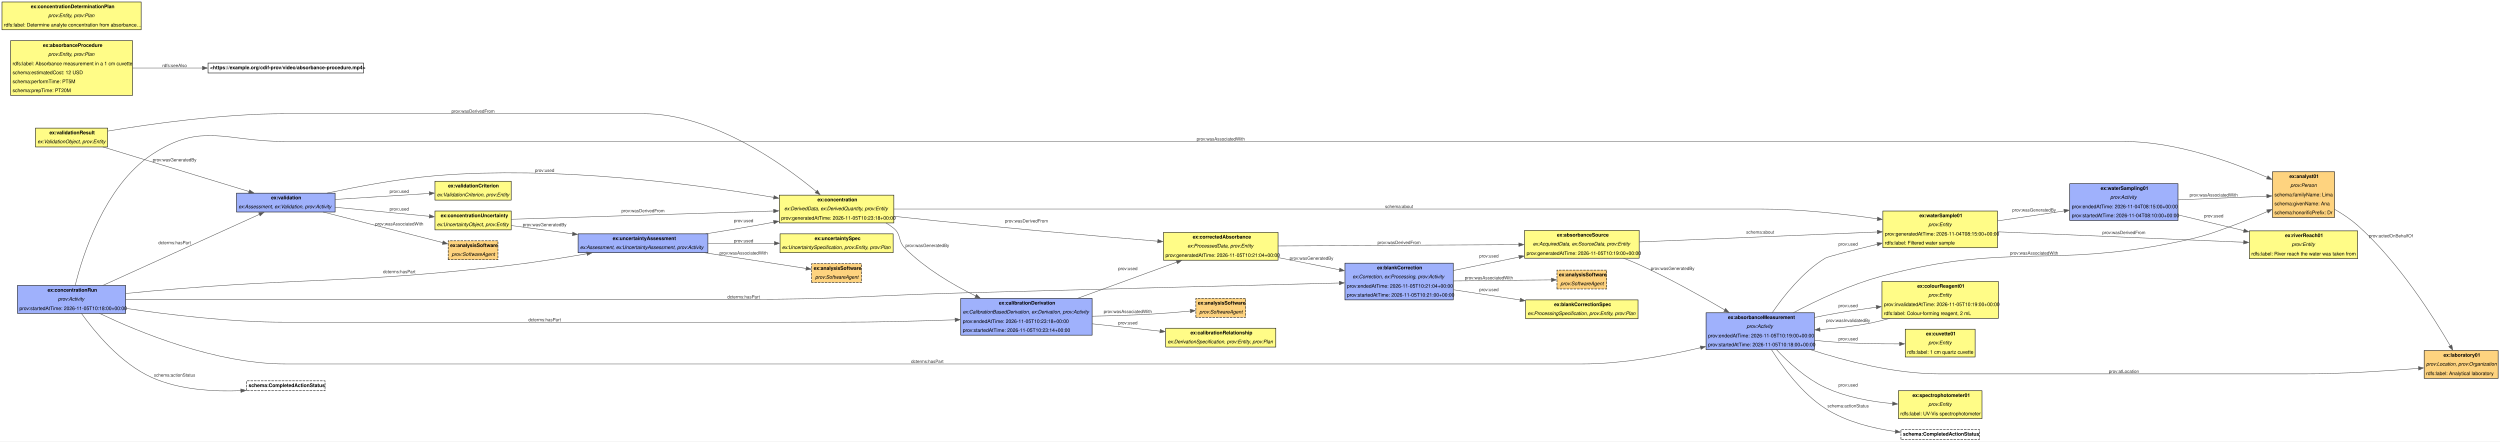
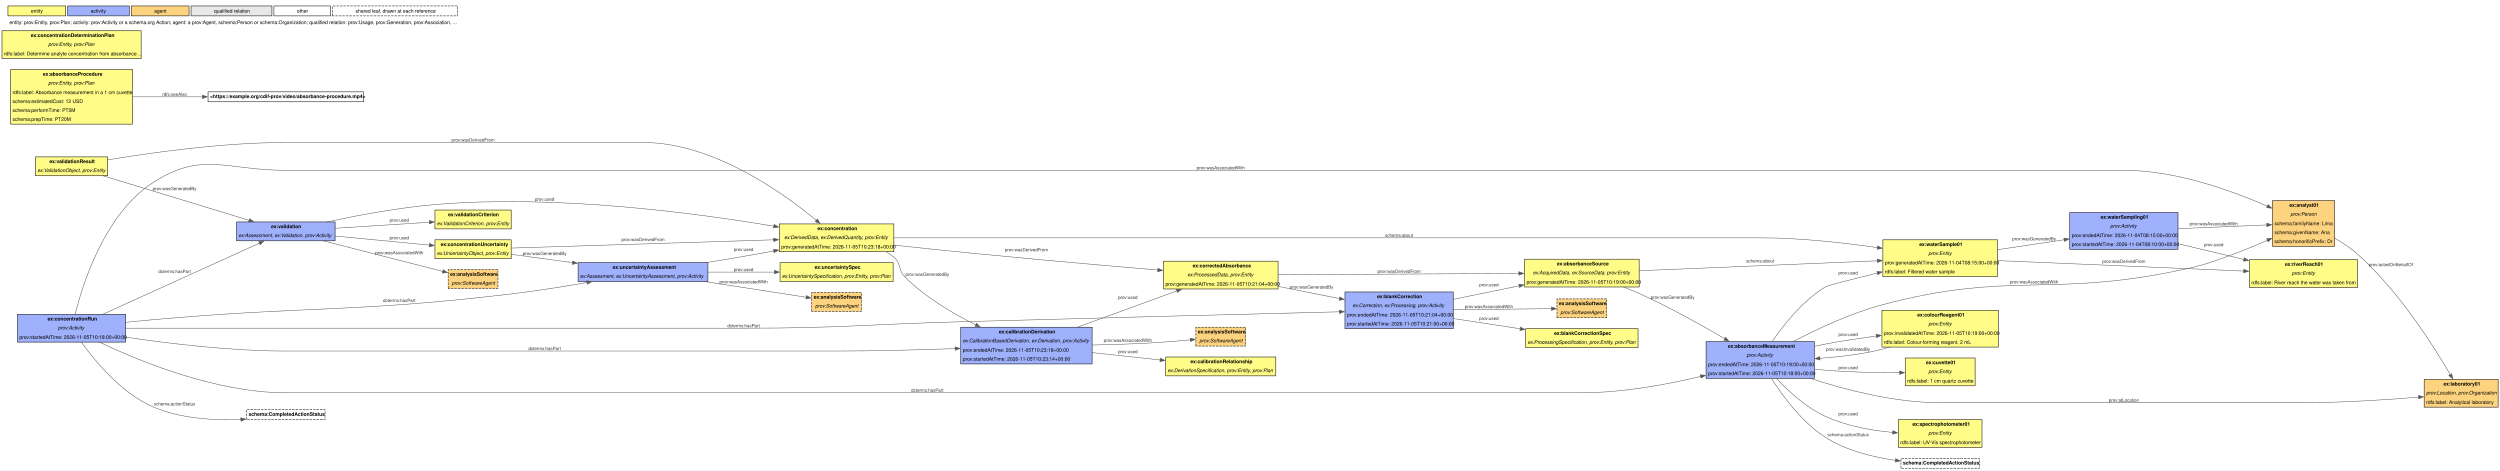
- <svg xmlns="http://www.w3.org/2000/svg" xmlns:xlink="http://www.w3.org/1999/xlink" viewBox="0.00 0.00 5035.00 889.00">
-   <g id="graph0" class="graph" transform="scale(1 1) rotate(0) translate(4 885)">
-     <polygon fill="white" stroke="none" points="-4,4 -4,-885 5031.25,-885 5031.25,4 -4,4" />
+ <svg xmlns="http://www.w3.org/2000/svg" xmlns:xlink="http://www.w3.org/1999/xlink" viewBox="0.00 0.00 5035.00 947.00">
+   <g id="graph0" class="graph" transform="scale(1 1) rotate(0) translate(4 943)">
+     <polygon fill="white" stroke="none" points="-4,4 -4,-943 5031.25,-943 5031.25,4 -4,4" />
+     <polygon fill="#fffc87" stroke="none" points="12,-911 12,-931 128.42,-931 128.42,-911 12,-911" />
+     <polygon fill="none" stroke="black" points="12,-911 12,-931 128.42,-931 128.42,-911 12,-911" />
+     <text xml:space="preserve" text-anchor="start" x="58.21" y="-917.5" font-family="Helvetica,sans-Serif" font-size="10.00">entity</text>
+     <polygon fill="#9fb1fc" stroke="none" points="132.42,-911 132.42,-931 256.33,-931 256.33,-911 132.42,-911" />
+     <polygon fill="none" stroke="black" points="132.42,-911 132.42,-931 256.33,-931 256.33,-911 132.42,-911" />
+     <text xml:space="preserve" text-anchor="start" x="178.62" y="-917.5" font-family="Helvetica,sans-Serif" font-size="10.00">activity</text>
+     <polygon fill="#fed37f" stroke="none" points="260.33,-911 260.33,-931 376.75,-931 376.75,-911 260.33,-911" />
+     <polygon fill="none" stroke="black" points="260.33,-911 260.33,-931 376.75,-931 376.75,-911 260.33,-911" />
+     <text xml:space="preserve" text-anchor="start" x="306.54" y="-917.5" font-family="Helvetica,sans-Serif" font-size="10.00">agent</text>
+     <polygon fill="#e8e8e8" stroke="none" points="380.75,-911 380.75,-931 543.67,-931 543.67,-911 380.75,-911" />
+     <polygon fill="none" stroke="black" points="380.75,-911 380.75,-931 543.67,-931 543.67,-911 380.75,-911" />
+     <text xml:space="preserve" text-anchor="start" x="426.96" y="-917.5" font-family="Helvetica,sans-Serif" font-size="10.00">qualified relation</text>
+     <polygon fill="#ffffff" stroke="none" points="547.67,-911 547.67,-931 661.83,-931 661.83,-911 547.67,-911" />
+     <polygon fill="none" stroke="black" points="547.67,-911 547.67,-931 661.83,-931 661.83,-911 547.67,-911" />
+     <text xml:space="preserve" text-anchor="start" x="593.88" y="-917.5" font-family="Helvetica,sans-Serif" font-size="10.00">other</text>
+     <polygon fill="#ffffff" stroke="none" points="665.83,-911 665.83,-931 917.25,-931 917.25,-911 665.83,-911" />
+     <polygon fill="none" stroke="black" stroke-dasharray="5,2" points="665.83,-911 665.83,-931 917.25,-931 917.25,-911 665.83,-911" />
+     <text xml:space="preserve" text-anchor="start" x="712.04" y="-917.5" font-family="Helvetica,sans-Serif" font-size="10.00">shared leaf, drawn at each reference</text>
+     <text xml:space="preserve" text-anchor="start" x="15" y="-894.5" font-family="Helvetica,sans-Serif" font-size="10.00">entity: prov:Entity, prov:Plan; activity: prov:Activity or a schema.org Action; agent: a prov:Agent, schema:Person or schema:Organization; qualified relation: prov:Usage, prov:Generation, prov:Association, ...</text>
    <g id="node1" class="node">
      <polygon fill="#9fb1fc" stroke="none" points="3432,-181 3432,-255 3650,-255 3650,-181 3432,-181" />
      <text xml:space="preserve" text-anchor="start" x="3476.12" y="-242.5" font-family="Helvetica,sans-Serif" font-weight="bold" font-size="10.00">ex:absorbanceMeasurement</text>
      <text xml:space="preserve" text-anchor="start" x="3513.62" y="-224.5" font-family="Helvetica,sans-Serif" font-style="italic" font-size="10.00">prov:Activity</text>
      <text xml:space="preserve" text-anchor="start" x="3436" y="-205.5" font-family="Helvetica,sans-Serif" font-size="10.00">prov:endedAtTime: 2026-11-05T10:19:00+00:00</text>
      <text xml:space="preserve" text-anchor="start" x="3436" y="-187.5" font-family="Helvetica,sans-Serif" font-size="10.00">prov:startedAtTime: 2026-11-05T10:18:00+00:00</text>
      <polygon fill="none" stroke="black" points="3432,-181 3432,-255 3650,-255 3650,-181 3432,-181" />
    </g>
    <g id="node4" class="node">
      <polygon fill="#fed37f" stroke="none" points="4572.75,-447 4572.75,-539 4697.75,-539 4697.75,-447 4572.75,-447" />
      <text xml:space="preserve" text-anchor="start" x="4606.75" y="-526.5" font-family="Helvetica,sans-Serif" font-weight="bold" font-size="10.00">ex:analyst01</text>
      <text xml:space="preserve" text-anchor="start" x="4609" y="-508.5" font-family="Helvetica,sans-Serif" font-style="italic" font-size="10.00">prov:Person</text>
      <text xml:space="preserve" text-anchor="start" x="4576.75" y="-489.5" font-family="Helvetica,sans-Serif" font-size="10.00">schema:familyName: Lima</text>
      <text xml:space="preserve" text-anchor="start" x="4576.75" y="-471.5" font-family="Helvetica,sans-Serif" font-size="10.00">schema:givenName: Ana</text>
      <text xml:space="preserve" text-anchor="start" x="4576.75" y="-453.5" font-family="Helvetica,sans-Serif" font-size="10.00">schema:honorificPrefix: Dr</text>
      <polygon fill="none" stroke="black" points="4572.75,-447 4572.75,-539 4697.75,-539 4697.75,-447 4572.75,-447" />
    </g>
    <g id="edge7" class="edge">
      <path fill="none" stroke="#555555" d="M3607.42,-254.98C3655.38,-280.26 3722.9,-312.13 3786.25,-329 4044.04,-397.63 4121.32,-343.66 4382.5,-398 4437.87,-409.52 4451.27,-415.22 4504.25,-435 4523.49,-442.18 4543.94,-450.82 4562.79,-459.2" />
      <polygon fill="#555555" stroke="#555555" points="4561.14,-462.3 4571.69,-463.2 4564.01,-455.91 4561.14,-462.3" />
      <text xml:space="preserve" text-anchor="middle" x="4092.62" y="-372.18" font-family="Helvetica,sans-Serif" font-size="9.00" fill="#333333">prov:wasAssociatedWith</text>
    </g>
    <g id="node9" class="node">
      <polygon fill="#fffc87" stroke="none" points="3786.25,-244 3786.25,-318 4020.75,-318 4020.75,-244 3786.25,-244" />
      <text xml:space="preserve" text-anchor="start" x="3857.38" y="-305.5" font-family="Helvetica,sans-Serif" font-weight="bold" font-size="10.00">ex:colourReagent01</text>
      <text xml:space="preserve" text-anchor="start" x="3879.88" y="-287.5" font-family="Helvetica,sans-Serif" font-style="italic" font-size="10.00">prov:Entity</text>
      <text xml:space="preserve" text-anchor="start" x="3790.25" y="-268.5" font-family="Helvetica,sans-Serif" font-size="10.00">prov:invalidatedAtTime: 2026-11-05T10:19:00+00:00</text>
      <text xml:space="preserve" text-anchor="start" x="3790.25" y="-250.5" font-family="Helvetica,sans-Serif" font-size="10.00">rdfs:label: Colour-forming reagent, 2 mL</text>
      <polygon fill="none" stroke="black" points="3786.25,-244 3786.25,-318 4020.75,-318 4020.75,-244 3786.25,-244" />
    </g>
    <g id="edge3" class="edge">
      <path fill="none" stroke="#555555" d="M3649.98,-245.52C3657.42,-247.12 3664.81,-248.64 3672,-250 3705.24,-256.31 3741.4,-261.81 3775.03,-266.35" />
      <polygon fill="#555555" stroke="#555555" points="3774.45,-269.8 3784.82,-267.65 3775.37,-262.86 3774.45,-269.8" />
      <text xml:space="preserve" text-anchor="middle" x="3718.12" y="-266.27" font-family="Helvetica,sans-Serif" font-size="9.00" fill="#333333">prov:used</text>
    </g>
    <g id="node15" class="node">
      <polygon fill="#fffc87" stroke="none" points="3833.12,-166 3833.12,-222 3973.88,-222 3973.88,-166 3833.12,-166" />
      <text xml:space="preserve" text-anchor="start" x="3875" y="-209.5" font-family="Helvetica,sans-Serif" font-weight="bold" font-size="10.00">ex:cuvette01</text>
      <text xml:space="preserve" text-anchor="start" x="3879.88" y="-191.5" font-family="Helvetica,sans-Serif" font-style="italic" font-size="10.00">prov:Entity</text>
      <text xml:space="preserve" text-anchor="start" x="3837.12" y="-172.5" font-family="Helvetica,sans-Serif" font-size="10.00">rdfs:label: 1 cm quartz cuvette</text>
      <polygon fill="none" stroke="black" points="3833.12,-166 3833.12,-222 3973.88,-222 3973.88,-166 3833.12,-166" />
    </g>
    <g id="edge4" class="edge">
      <path fill="none" stroke="#555555" d="M3649.68,-199.82C3657.22,-198.92 3664.72,-198.13 3672,-197.5 3721.7,-193.23 3777.65,-192.28 3821.98,-192.44" />
      <polygon fill="#555555" stroke="#555555" points="3821.75,-195.94 3831.77,-192.5 3821.79,-188.94 3821.75,-195.94" />
      <text xml:space="preserve" text-anchor="middle" x="3718.12" y="-199.45" font-family="Helvetica,sans-Serif" font-size="9.00" fill="#333333">prov:used</text>
    </g>
    <g id="node16" class="node">
      <polygon fill="#fed37f" stroke="none" points="4878.25,-123 4878.25,-179 5027.25,-179 5027.25,-123 4878.25,-123" />
      <text xml:space="preserve" text-anchor="start" x="4917.12" y="-166.5" font-family="Helvetica,sans-Serif" font-weight="bold" font-size="10.00">ex:laboratory01</text>
      <text xml:space="preserve" text-anchor="start" x="4882.25" y="-148.5" font-family="Helvetica,sans-Serif" font-style="italic" font-size="10.00">prov:Location, prov:Organization</text>
      <text xml:space="preserve" text-anchor="start" x="4882.25" y="-129.5" font-family="Helvetica,sans-Serif" font-size="10.00">rdfs:label: Analytical laboratory</text>
      <polygon fill="none" stroke="black" points="4878.25,-123 4878.25,-179 5027.25,-179 5027.25,-123 4878.25,-123" />
    </g>
    <g id="edge2" class="edge">
      <path fill="none" stroke="#555555" d="M3641.49,-181.03C3713.05,-157.72 3812.42,-132 3902.5,-132 3902.5,-132 3902.5,-132 4636.25,-132 4714.67,-132 4803.87,-137.92 4867.36,-143.15" />
      <polygon fill="#555555" stroke="#555555" points="4866.75,-146.61 4877,-143.96 4867.33,-139.64 4866.75,-146.61" />
      <text xml:space="preserve" text-anchor="middle" x="4273.5" y="-133.95" font-family="Helvetica,sans-Serif" font-size="9.00" fill="#333333">prov:atLocation</text>
    </g>
    <g id="node18" class="node">
      <polygon fill="#fffc87" stroke="none" points="3819.25,-42 3819.25,-98 3987.75,-98 3987.75,-42 3819.25,-42" />
      <text xml:space="preserve" text-anchor="start" x="3847.62" y="-85.5" font-family="Helvetica,sans-Serif" font-weight="bold" font-size="10.00">ex:spectrophotometer01</text>
      <text xml:space="preserve" text-anchor="start" x="3879.88" y="-67.5" font-family="Helvetica,sans-Serif" font-style="italic" font-size="10.00">prov:Entity</text>
      <text xml:space="preserve" text-anchor="start" x="3823.25" y="-48.5" font-family="Helvetica,sans-Serif" font-size="10.00">rdfs:label: UV-Vis spectrophotometer</text>
      <polygon fill="none" stroke="black" points="3819.25,-42 3819.25,-98 3987.75,-98 3987.75,-42 3819.25,-42" />
    </g>
    <g id="edge5" class="edge">
      <path fill="none" stroke="#555555" d="M3573.41,-181.15C3597.61,-155.33 3633.38,-122.36 3672,-104.5 3714.14,-85.01 3764.81,-76.06 3807.9,-72.12" />
      <polygon fill="#555555" stroke="#555555" points="3808.08,-75.62 3817.75,-71.3 3807.5,-68.64 3808.08,-75.62" />
      <text xml:space="preserve" text-anchor="middle" x="3718.12" y="-106.45" font-family="Helvetica,sans-Serif" font-size="9.00" fill="#333333">prov:used</text>
    </g>
    <g id="node25" class="node">
      <polygon fill="#fffc87" stroke="none" points="3788.12,-386 3788.12,-460 4018.88,-460 4018.88,-386 3788.12,-386" />
      <text xml:space="preserve" text-anchor="start" x="3861.5" y="-447.5" font-family="Helvetica,sans-Serif" font-weight="bold" font-size="10.00">ex:waterSample01</text>
      <text xml:space="preserve" text-anchor="start" x="3879.88" y="-429.5" font-family="Helvetica,sans-Serif" font-style="italic" font-size="10.00">prov:Entity</text>
      <text xml:space="preserve" text-anchor="start" x="3792.12" y="-410.5" font-family="Helvetica,sans-Serif" font-size="10.00">prov:generatedAtTime: 2026-11-04T08:15:00+00:00</text>
      <text xml:space="preserve" text-anchor="start" x="3792.12" y="-392.5" font-family="Helvetica,sans-Serif" font-size="10.00">rdfs:label: Filtered water sample</text>
      <polygon fill="none" stroke="black" points="3788.12,-386 3788.12,-460 4018.88,-460 4018.88,-386 3788.12,-386" />
    </g>
    <g id="edge6" class="edge">
      <path fill="none" stroke="#555555" d="M3565.01,-254.8C3588.01,-288.52 3626.45,-337.29 3672,-365 3677.16,-368.14 3725.88,-380.56 3777.21,-393.1" />
      <polygon fill="#555555" stroke="#555555" points="3776.17,-396.45 3786.71,-395.42 3777.83,-389.65 3776.17,-396.45" />
      <text xml:space="preserve" text-anchor="middle" x="3718.12" y="-390.33" font-family="Helvetica,sans-Serif" font-size="9.00" fill="#333333">prov:used</text>
    </g>
    <g id="node27" class="node">
      <polygon fill="#ffffff" stroke="none" points="3824.5,0 3824.5,-20 3982.5,-20 3982.5,0 3824.5,0" />
      <text xml:space="preserve" text-anchor="start" x="3828.5" y="-7.5" font-family="Helvetica,sans-Serif" font-weight="bold" font-size="10.00">schema:CompletedActionStatus</text>
      <polygon fill="none" stroke="black" stroke-dasharray="5,2" points="3824.5,0 3824.5,-20 3982.5,-20 3982.5,0 3824.5,0" />
    </g>
    <g id="edge1" class="edge">
      <path fill="none" stroke="#555555" d="M3563.37,-181.32C3585.95,-145.76 3624.8,-92.87 3672,-62.5 3714,-35.48 3768.15,-22.28 3813.41,-15.87" />
      <polygon fill="#555555" stroke="#555555" points="3813.76,-19.36 3823.22,-14.58 3812.85,-12.42 3813.76,-19.36" />
      <text xml:space="preserve" text-anchor="middle" x="3718.12" y="-64.45" font-family="Helvetica,sans-Serif" font-size="9.00" fill="#333333">schema:actionStatus</text>
    </g>
    <g id="node2" class="node">
      <polygon fill="#fffc87" stroke="none" points="17.25,-693 17.25,-803 263,-803 263,-693 17.25,-693" />
      <text xml:space="preserve" text-anchor="start" x="82.38" y="-790.5" font-family="Helvetica,sans-Serif" font-weight="bold" font-size="10.00">ex:absorbanceProcedure</text>
      <text xml:space="preserve" text-anchor="start" x="93.25" y="-772.5" font-family="Helvetica,sans-Serif" font-style="italic" font-size="10.00">prov:Entity, prov:Plan</text>
      <text xml:space="preserve" text-anchor="start" x="21.25" y="-753.5" font-family="Helvetica,sans-Serif" font-size="10.00">rdfs:label: Absorbance measurement in a 1 cm cuvette</text>
      <text xml:space="preserve" text-anchor="start" x="21.25" y="-735.5" font-family="Helvetica,sans-Serif" font-size="10.00">schema:estimatedCost: 12 USD</text>
      <text xml:space="preserve" text-anchor="start" x="21.25" y="-717.5" font-family="Helvetica,sans-Serif" font-size="10.00">schema:performTime: PT5M</text>
      <text xml:space="preserve" text-anchor="start" x="21.25" y="-699.5" font-family="Helvetica,sans-Serif" font-size="10.00">schema:prepTime: PT20M</text>
      <polygon fill="none" stroke="black" points="17.25,-693 17.25,-803 263,-803 263,-693 17.25,-693" />
    </g>
    <g id="node24" class="node">
      <polygon fill="#ffffff" stroke="none" points="415,-738 415,-758 728.25,-758 728.25,-738 415,-738" />
      <text xml:space="preserve" text-anchor="start" x="419" y="-745.5" font-family="Helvetica,sans-Serif" font-weight="bold" font-size="10.00">&lt;https://example.org/cdif-prov/video/absorbance-procedure.mp4&gt;</text>
      <polygon fill="none" stroke="black" points="415,-738 415,-758 728.25,-758 728.25,-738 415,-738" />
    </g>
    <g id="edge8" class="edge">
      <path fill="none" stroke="#555555" d="M262.77,-748C306.63,-748 356.91,-748 403.95,-748" />
      <polygon fill="#555555" stroke="#555555" points="403.68,-751.5 413.68,-748 403.68,-744.5 403.68,-751.5" />
      <text xml:space="preserve" text-anchor="middle" x="347.62" y="-749.95" font-family="Helvetica,sans-Serif" font-size="9.00" fill="#333333">rdfs:seeAlso</text>
    </g>
    <g id="node3" class="node">
      <polygon fill="#fffc87" stroke="none" points="3066.5,-365 3066.5,-421 3297.25,-421 3297.25,-365 3066.5,-365" />
      <text xml:space="preserve" text-anchor="start" x="3131.62" y="-408.5" font-family="Helvetica,sans-Serif" font-weight="bold" font-size="10.00">ex:absorbanceSource</text>
      <text xml:space="preserve" text-anchor="start" x="3083.25" y="-390.5" font-family="Helvetica,sans-Serif" font-style="italic" font-size="10.00">ex:AcquiredData, ex:SourceData, prov:Entity</text>
      <text xml:space="preserve" text-anchor="start" x="3070.5" y="-371.5" font-family="Helvetica,sans-Serif" font-size="10.00">prov:generatedAtTime: 2026-11-05T10:19:00+00:00</text>
      <polygon fill="none" stroke="black" points="3066.5,-365 3066.5,-421 3297.25,-421 3297.25,-365 3066.5,-365" />
    </g>
    <g id="edge10" class="edge">
      <path fill="none" stroke="#555555" d="M3265.66,-365.11C3276.39,-360.97 3287.16,-356.56 3297.25,-352 3357.05,-324.99 3421.99,-288.75 3469.64,-260.77" />
      <polygon fill="#555555" stroke="#555555" points="3471.4,-263.8 3478.23,-255.7 3467.84,-257.77 3471.4,-263.8" />
      <text xml:space="preserve" text-anchor="middle" x="3364.62" y="-341.21" font-family="Helvetica,sans-Serif" font-size="9.00" fill="#333333">prov:wasGeneratedBy</text>
    </g>
    <g id="edge9" class="edge">
      <path fill="none" stroke="#555555" d="M3296.9,-397.75C3427.77,-403.21 3641.74,-412.13 3777.18,-417.78" />
      <polygon fill="#555555" stroke="#555555" points="3776.76,-421.26 3786.9,-418.18 3777.05,-414.27 3776.76,-421.26" />
      <text xml:space="preserve" text-anchor="middle" x="3541" y="-414.39" font-family="Helvetica,sans-Serif" font-size="9.00" fill="#333333">schema:about</text>
    </g>
    <g id="edge11" class="edge">
      <path fill="none" stroke="#555555" d="M4697.5,-463.64C4713.61,-454.41 4730.36,-443.36 4744.25,-431 4826.98,-357.4 4897.47,-245.93 4930.94,-188.35" />
      <polygon fill="#555555" stroke="#555555" points="4933.85,-190.31 4935.81,-179.9 4927.79,-186.82 4933.85,-190.31" />
      <text xml:space="preserve" text-anchor="middle" x="4811.25" y="-406.95" font-family="Helvetica,sans-Serif" font-size="9.00" fill="#333333">prov:actedOnBehalfOf</text>
    </g>
    <g id="node5" class="node">
      <polygon fill="#9fb1fc" stroke="none" points="2704.75,-281 2704.75,-355 2922.75,-355 2922.75,-281 2704.75,-281" />
      <text xml:space="preserve" text-anchor="start" x="2769.5" y="-342.5" font-family="Helvetica,sans-Serif" font-weight="bold" font-size="10.00">ex:blankCorrection</text>
      <text xml:space="preserve" text-anchor="start" x="2720" y="-324.5" font-family="Helvetica,sans-Serif" font-style="italic" font-size="10.00">ex:Correction, ex:Processing, prov:Activity</text>
      <text xml:space="preserve" text-anchor="start" x="2708.75" y="-305.5" font-family="Helvetica,sans-Serif" font-size="10.00">prov:endedAtTime: 2026-11-05T10:21:04+00:00</text>
      <text xml:space="preserve" text-anchor="start" x="2708.75" y="-287.5" font-family="Helvetica,sans-Serif" font-size="10.00">prov:startedAtTime: 2026-11-05T10:21:00+00:00</text>
      <polygon fill="none" stroke="black" points="2704.75,-281 2704.75,-355 2922.75,-355 2922.75,-281 2704.75,-281" />
    </g>
    <g id="edge12" class="edge">
      <path fill="none" stroke="#555555" d="M2922.62,-340.1C2964.34,-348.64 3012.36,-358.48 3055.6,-367.34" />
      <polygon fill="#555555" stroke="#555555" points="3054.79,-370.74 3065.29,-369.32 3056.19,-363.89 3054.79,-370.74" />
      <text xml:space="preserve" text-anchor="middle" x="2994.62" y="-366.37" font-family="Helvetica,sans-Serif" font-size="9.00" fill="#333333">prov:used</text>
    </g>
    <g id="node6" class="node">
      <polygon fill="#fffc87" stroke="none" points="3068.75,-243 3068.75,-281 3295,-281 3295,-243 3068.75,-243" />
      <text xml:space="preserve" text-anchor="start" x="3126" y="-268.5" font-family="Helvetica,sans-Serif" font-weight="bold" font-size="10.00">ex:blankCorrectionSpec</text>
      <text xml:space="preserve" text-anchor="start" x="3072.75" y="-250.5" font-family="Helvetica,sans-Serif" font-style="italic" font-size="10.00">ex:ProcessingSpecification, prov:Entity, prov:Plan</text>
      <polygon fill="none" stroke="black" points="3068.75,-243 3068.75,-281 3295,-281 3295,-243 3068.75,-243" />
    </g>
    <g id="edge13" class="edge">
      <path fill="none" stroke="#555555" d="M2922.62,-301.5C2965.02,-295.02 3013.93,-287.53 3057.71,-280.84" />
      <polygon fill="#555555" stroke="#555555" points="3058.16,-284.31 3067.52,-279.34 3057.1,-277.39 3058.16,-284.31" />
      <text xml:space="preserve" text-anchor="middle" x="2994.62" y="-298.61" font-family="Helvetica,sans-Serif" font-size="9.00" fill="#333333">prov:used</text>
    </g>
    <g id="node28" class="node">
      <polygon fill="#fed37f" stroke="none" points="3131.75,-303 3131.75,-341 3232,-341 3232,-303 3131.75,-303" />
      <text xml:space="preserve" text-anchor="start" x="3135.75" y="-328.5" font-family="Helvetica,sans-Serif" font-weight="bold" font-size="10.00">ex:analysisSoftware</text>
      <text xml:space="preserve" text-anchor="start" x="3138.75" y="-310.5" font-family="Helvetica,sans-Serif" font-style="italic" font-size="10.00">prov:SoftwareAgent</text>
      <polygon fill="none" stroke="black" stroke-dasharray="5,2" points="3131.75,-303 3131.75,-341 3232,-341 3232,-303 3131.75,-303" />
    </g>
    <g id="edge14" class="edge">
      <path fill="none" stroke="#555555" d="M2922.62,-319.18C2987.27,-319.88 3067.07,-320.76 3120.71,-321.34" />
      <polygon fill="#555555" stroke="#555555" points="3120.53,-324.84 3130.57,-321.45 3120.6,-317.84 3120.53,-324.84" />
      <text xml:space="preserve" text-anchor="middle" x="2994.62" y="-322.43" font-family="Helvetica,sans-Serif" font-size="9.00" fill="#333333">prov:wasAssociatedWith</text>
    </g>
    <g id="node7" class="node">
      <polygon fill="#9fb1fc" stroke="none" points="1931,-210 1931,-284 2195.5,-284 2195.5,-210 1931,-210" />
      <text xml:space="preserve" text-anchor="start" x="2007.75" y="-271.5" font-family="Helvetica,sans-Serif" font-weight="bold" font-size="10.00">ex:calibrationDerivation</text>
      <text xml:space="preserve" text-anchor="start" x="1935" y="-253.5" font-family="Helvetica,sans-Serif" font-style="italic" font-size="10.00">ex:CalibrationBasedDerivation, ex:Derivation, prov:Activity</text>
      <text xml:space="preserve" text-anchor="start" x="1935" y="-234.5" font-family="Helvetica,sans-Serif" font-size="10.00">prov:endedAtTime: 2026-11-05T10:23:18+00:00</text>
      <text xml:space="preserve" text-anchor="start" x="1935" y="-216.5" font-family="Helvetica,sans-Serif" font-size="10.00">prov:startedAtTime: 2026-11-05T10:23:14+00:00</text>
      <polygon fill="none" stroke="black" points="1931,-210 1931,-284 2195.5,-284 2195.5,-210 1931,-210" />
    </g>
    <g id="node8" class="node">
      <polygon fill="#fffc87" stroke="none" points="2343.75,-186 2343.75,-224 2565.5,-224 2565.5,-186 2343.75,-186" />
      <text xml:space="preserve" text-anchor="start" x="2393.5" y="-211.5" font-family="Helvetica,sans-Serif" font-weight="bold" font-size="10.00">ex:calibrationRelationship</text>
      <text xml:space="preserve" text-anchor="start" x="2347.75" y="-193.5" font-family="Helvetica,sans-Serif" font-style="italic" font-size="10.00">ex:DerivationSpecification, prov:Entity, prov:Plan</text>
      <polygon fill="none" stroke="black" points="2343.75,-186 2343.75,-224 2565.5,-224 2565.5,-186 2343.75,-186" />
    </g>
    <g id="edge15" class="edge">
      <path fill="none" stroke="#555555" d="M2195.26,-232.87C2239.65,-228.08 2289.01,-222.76 2332.59,-218.06" />
      <polygon fill="#555555" stroke="#555555" points="2332.76,-221.56 2342.33,-217 2332.01,-214.6 2332.76,-221.56" />
      <text xml:space="preserve" text-anchor="middle" x="2267.38" y="-231.71" font-family="Helvetica,sans-Serif" font-size="9.00" fill="#333333">prov:used</text>
    </g>
    <g id="node14" class="node">
      <polygon fill="#fffc87" stroke="none" points="2339.25,-361 2339.25,-417 2570,-417 2570,-361 2339.25,-361" />
      <text xml:space="preserve" text-anchor="start" x="2398" y="-404.5" font-family="Helvetica,sans-Serif" font-weight="bold" font-size="10.00">ex:correctedAbsorbance</text>
      <text xml:space="preserve" text-anchor="start" x="2387.5" y="-386.5" font-family="Helvetica,sans-Serif" font-style="italic" font-size="10.00">ex:ProcessedData, prov:Entity</text>
      <text xml:space="preserve" text-anchor="start" x="2343.25" y="-367.5" font-family="Helvetica,sans-Serif" font-size="10.00">prov:generatedAtTime: 2026-11-05T10:21:04+00:00</text>
      <polygon fill="none" stroke="black" points="2339.25,-361 2339.25,-417 2570,-417 2570,-361 2339.25,-361" />
    </g>
    <g id="edge16" class="edge">
      <path fill="none" stroke="#555555" d="M2165.54,-283.94C2227.93,-306.69 2307.09,-335.56 2366.63,-357.28" />
      <polygon fill="#555555" stroke="#555555" points="2365.12,-360.45 2375.72,-360.59 2367.52,-353.87 2365.12,-360.45" />
      <text xml:space="preserve" text-anchor="middle" x="2267.38" y="-340.97" font-family="Helvetica,sans-Serif" font-size="9.00" fill="#333333">prov:used</text>
    </g>
    <g id="node29" class="node">
      <polygon fill="#fed37f" stroke="none" points="2404.5,-246 2404.5,-284 2504.75,-284 2504.75,-246 2404.5,-246" />
      <text xml:space="preserve" text-anchor="start" x="2408.5" y="-271.5" font-family="Helvetica,sans-Serif" font-weight="bold" font-size="10.00">ex:analysisSoftware</text>
      <text xml:space="preserve" text-anchor="start" x="2411.5" y="-253.5" font-family="Helvetica,sans-Serif" font-style="italic" font-size="10.00">prov:SoftwareAgent</text>
      <polygon fill="none" stroke="black" stroke-dasharray="5,2" points="2404.5,-246 2404.5,-284 2504.75,-284 2504.75,-246 2404.5,-246" />
    </g>
    <g id="edge17" class="edge">
      <path fill="none" stroke="#555555" d="M2195.3,-248.11C2234.54,-248.91 2277.66,-250.26 2317.25,-252.5 2342.24,-253.92 2369.74,-256.28 2393.46,-258.57" />
      <polygon fill="#555555" stroke="#555555" points="2392.97,-262.04 2403.26,-259.54 2393.65,-255.08 2392.97,-262.04" />
      <text xml:space="preserve" text-anchor="middle" x="2267.38" y="-254.45" font-family="Helvetica,sans-Serif" font-size="9.00" fill="#333333">prov:wasAssociatedWith</text>
    </g>
    <g id="edge18" class="edge">
      <path fill="none" stroke="#555555" d="M3802.5,-244.11C3789.75,-240.37 3776.79,-237.03 3764.25,-234.5 3731.11,-227.81 3694.71,-223.76 3661.12,-221.33" />
      <polygon fill="#555555" stroke="#555555" points="3661.57,-217.86 3651.36,-220.67 3661.1,-224.84 3661.57,-217.86" />
      <text xml:space="preserve" text-anchor="middle" x="3718.12" y="-236.45" font-family="Helvetica,sans-Serif" font-size="9.00" fill="#333333">prov:wasInvalidatedBy</text>
    </g>
    <g id="node10" class="node">
      <polygon fill="#fffc87" stroke="none" points="1565.5,-436 1565.5,-492 1796.25,-492 1796.25,-436 1565.5,-436" />
      <text xml:space="preserve" text-anchor="start" x="1642.25" y="-479.5" font-family="Helvetica,sans-Serif" font-weight="bold" font-size="10.00">ex:concentration</text>
      <text xml:space="preserve" text-anchor="start" x="1575.5" y="-461.5" font-family="Helvetica,sans-Serif" font-style="italic" font-size="10.00">ex:DerivedData, ex:DerivedQuantity, prov:Entity</text>
      <text xml:space="preserve" text-anchor="start" x="1569.5" y="-442.5" font-family="Helvetica,sans-Serif" font-size="10.00">prov:generatedAtTime: 2026-11-05T10:23:18+00:00</text>
      <polygon fill="none" stroke="black" points="1565.5,-436 1565.5,-492 1796.25,-492 1796.25,-436 1565.5,-436" />
    </g>
    <g id="edge21" class="edge">
      <path fill="none" stroke="#555555" d="M1780.33,-436.07C1785.97,-432.78 1791.34,-429.1 1796.25,-425 1811.68,-412.12 1804.1,-399.77 1818.25,-385.5 1858.68,-344.74 1913.59,-312.16 1961.09,-288.86" />
      <polygon fill="#555555" stroke="#555555" points="1962.57,-292.04 1970.05,-284.54 1959.53,-285.73 1962.57,-292.04" />
      <text xml:space="preserve" text-anchor="middle" x="1863.62" y="-387.45" font-family="Helvetica,sans-Serif" font-size="9.00" fill="#333333">prov:wasGeneratedBy</text>
    </g>
    <g id="edge20" class="edge">
      <path fill="none" stroke="#555555" d="M1796.06,-449.5C1803.57,-448.63 1811.02,-447.79 1818.25,-447 1994.89,-427.77 2199.63,-409.87 2327.9,-399.18" />
      <polygon fill="#555555" stroke="#555555" points="2328.12,-402.67 2337.79,-398.36 2327.54,-395.7 2328.12,-402.67" />
      <text xml:space="preserve" text-anchor="middle" x="2063.25" y="-436.91" font-family="Helvetica,sans-Serif" font-size="9.00" fill="#333333">prov:wasDerivedFrom</text>
    </g>
    <g id="edge19" class="edge">
      <path fill="none" stroke="#555555" d="M1795.89,-464C1871.45,-464 1972.77,-464 2062.25,-464 2062.25,-464 2062.25,-464 3542,-464 3620.46,-464 3707.92,-454.29 3777.05,-444.32" />
      <polygon fill="#555555" stroke="#555555" points="3777.53,-447.79 3786.92,-442.88 3776.52,-440.87 3777.53,-447.79" />
      <text xml:space="preserve" text-anchor="middle" x="2813.75" y="-465.95" font-family="Helvetica,sans-Serif" font-size="9.00" fill="#333333">schema:about</text>
    </g>
    <g id="node11" class="node">
      <polygon fill="#fffc87" stroke="none" points="0,-825 0,-881 280.25,-881 280.25,-825 0,-825" />
      <text xml:space="preserve" text-anchor="start" x="58" y="-868.5" font-family="Helvetica,sans-Serif" font-weight="bold" font-size="10.00">ex:concentrationDeterminationPlan</text>
      <text xml:space="preserve" text-anchor="start" x="93.25" y="-850.5" font-family="Helvetica,sans-Serif" font-style="italic" font-size="10.00">prov:Entity, prov:Plan</text>
      <g id="a_node11_0">
        <a xlink:href="#" xlink:title="Determine analyte concentration from absorbance, with uncertainty and validation">
          <text xml:space="preserve" text-anchor="start" x="4" y="-831.5" font-family="Helvetica,sans-Serif" font-size="10.00">rdfs:label: Determine analyte concentration from absorbance…</text>
        </a>
      </g>
      <polygon fill="none" stroke="black" points="0,-825 0,-881 280.25,-881 280.25,-825 0,-825" />
    </g>
    <g id="node12" class="node">
      <polygon fill="#9fb1fc" stroke="none" points="31.12,-254 31.12,-310 249.12,-310 249.12,-254 31.12,-254" />
      <text xml:space="preserve" text-anchor="start" x="91.75" y="-297.5" font-family="Helvetica,sans-Serif" font-weight="bold" font-size="10.00">ex:concentrationRun</text>
      <text xml:space="preserve" text-anchor="start" x="112.75" y="-279.5" font-family="Helvetica,sans-Serif" font-style="italic" font-size="10.00">prov:Activity</text>
      <text xml:space="preserve" text-anchor="start" x="35.12" y="-260.5" font-family="Helvetica,sans-Serif" font-size="10.00">prov:startedAtTime: 2026-11-05T10:18:00+00:00</text>
      <polygon fill="none" stroke="black" points="31.12,-254 31.12,-310 249.12,-310 249.12,-254 31.12,-254" />
    </g>
    <g id="edge22" class="edge">
      <path fill="none" stroke="#555555" d="M195.8,-254.11C275.89,-215.91 430.78,-152 570.62,-152 570.62,-152 570.62,-152 3182.88,-152 3263.37,-152 3352.4,-168.42 3421.43,-184.87" />
      <polygon fill="#555555" stroke="#555555" points="3420.32,-188.2 3430.86,-187.16 3421.97,-181.4 3420.32,-188.2" />
      <text xml:space="preserve" text-anchor="middle" x="1863.62" y="-153.95" font-family="Helvetica,sans-Serif" font-size="9.00" fill="#333333">dcterms:hasPart</text>
    </g>
    <g id="edge28" class="edge">
      <path fill="none" stroke="#555555" d="M147.21,-309.57C162.01,-369.37 205.97,-510.7 302.25,-574 402.38,-639.83 450.79,-600 570.62,-600 570.62,-600 570.62,-600 4274.5,-600 4377.91,-600 4491.35,-558.88 4562.66,-527.62" />
      <polygon fill="#555555" stroke="#555555" points="4563.76,-530.96 4571.48,-523.7 4560.92,-524.57 4563.76,-530.96" />
      <text xml:space="preserve" text-anchor="middle" x="2454.62" y="-601.95" font-family="Helvetica,sans-Serif" font-size="9.00" fill="#333333">prov:wasAssociatedWith</text>
    </g>
    <g id="edge23" class="edge">
      <path fill="none" stroke="#555555" d="M248.8,-282C335.67,-282 461.01,-282 570.62,-282 570.62,-282 570.62,-282 1494.62,-282 1688.66,-282 1737.05,-289.58 1931,-295 2203.71,-302.62 2523.89,-310.77 2693.39,-315.03" />
      <polygon fill="#555555" stroke="#555555" points="2693.24,-318.52 2703.32,-315.28 2693.41,-311.53 2693.24,-318.52" />
      <text xml:space="preserve" text-anchor="middle" x="1493.62" y="-283.95" font-family="Helvetica,sans-Serif" font-size="9.00" fill="#333333">dcterms:hasPart</text>
    </g>
    <g id="edge24" class="edge">
      <path fill="none" stroke="#555555" d="M248.9,-264.02C335.56,-251.12 460.57,-236 570.62,-236 570.62,-236 570.62,-236 1681.88,-236 1760.58,-236 1848.4,-238.38 1919.81,-240.93" />
      <polygon fill="#555555" stroke="#555555" points="1919.49,-244.42 1929.62,-241.28 1919.75,-237.42 1919.49,-244.42" />
      <text xml:space="preserve" text-anchor="middle" x="1092.88" y="-237.95" font-family="Helvetica,sans-Serif" font-size="9.00" fill="#333333">dcterms:hasPart</text>
    </g>
    <g id="node19" class="node">
      <polygon fill="#9fb1fc" stroke="none" points="1160.25,-376 1160.25,-414 1421.75,-414 1421.75,-376 1160.25,-376" />
      <text xml:space="preserve" text-anchor="start" x="1229.88" y="-401.5" font-family="Helvetica,sans-Serif" font-weight="bold" font-size="10.00">ex:uncertaintyAssessment</text>
      <text xml:space="preserve" text-anchor="start" x="1164.25" y="-383.5" font-family="Helvetica,sans-Serif" font-style="italic" font-size="10.00">ex:Assessment, ex:UncertaintyAssessment, prov:Activity</text>
      <polygon fill="none" stroke="black" points="1160.25,-376 1160.25,-414 1421.75,-414 1421.75,-376 1160.25,-376" />
    </g>
    <g id="edge25" class="edge">
      <path fill="none" stroke="#555555" d="M248.98,-293.88C266.77,-295.7 285.02,-297.47 302.25,-299 623.26,-327.47 705.48,-312.96 1025.5,-351 1075.89,-356.99 1131.33,-365.86 1178.37,-374.06" />
      <polygon fill="#555555" stroke="#555555" points="1177.58,-377.48 1188.03,-375.76 1178.79,-370.58 1177.58,-377.48" />
      <text xml:space="preserve" text-anchor="middle" x="800.12" y="-334.73" font-family="Helvetica,sans-Serif" font-size="9.00" fill="#333333">dcterms:hasPart</text>
    </g>
    <g id="node21" class="node">
      <polygon fill="#9fb1fc" stroke="none" points="472.38,-458 472.38,-496 670.88,-496 670.88,-458 472.38,-458" />
      <text xml:space="preserve" text-anchor="start" x="542" y="-483.5" font-family="Helvetica,sans-Serif" font-weight="bold" font-size="10.00">ex:validation</text>
      <text xml:space="preserve" text-anchor="start" x="476.38" y="-465.5" font-family="Helvetica,sans-Serif" font-style="italic" font-size="10.00">ex:Assessment, ex:Validation, prov:Activity</text>
      <polygon fill="none" stroke="black" points="472.38,-458 472.38,-496 670.88,-496 670.88,-458 472.38,-458" />
    </g>
    <g id="edge26" class="edge">
      <path fill="none" stroke="#555555" d="M202.66,-309.94C287.57,-348.49 439.16,-417.31 518.68,-453.42" />
      <polygon fill="#555555" stroke="#555555" points="517.01,-456.5 527.56,-457.45 519.9,-450.13 517.01,-456.5" />
      <text xml:space="preserve" text-anchor="middle" x="347.62" y="-393.13" font-family="Helvetica,sans-Serif" font-size="9.00" fill="#333333">dcterms:hasPart</text>
    </g>
    <g id="node30" class="node">
      <polygon fill="#ffffff" stroke="none" points="492.62,-98 492.62,-118 650.62,-118 650.62,-98 492.62,-98" />
      <text xml:space="preserve" text-anchor="start" x="496.62" y="-105.5" font-family="Helvetica,sans-Serif" font-weight="bold" font-size="10.00">schema:CompletedActionStatus</text>
      <polygon fill="none" stroke="black" stroke-dasharray="5,2" points="492.62,-98 492.62,-118 650.62,-118 650.62,-98 492.62,-98" />
    </g>
    <g id="edge27" class="edge">
      <path fill="none" stroke="#555555" d="M159.61,-254.29C186.17,-217.13 238.97,-152.59 302.25,-124.5 358.22,-99.66 427.29,-95.94 481.34,-98.23" />
      <polygon fill="#555555" stroke="#555555" points="480.96,-101.71 491.13,-98.72 481.32,-94.72 480.96,-101.71" />
      <text xml:space="preserve" text-anchor="middle" x="347.62" y="-126.45" font-family="Helvetica,sans-Serif" font-size="9.00" fill="#333333">schema:actionStatus</text>
    </g>
    <g id="node13" class="node">
      <polygon fill="#fffc87" stroke="none" points="872,-422 872,-460 1025.5,-460 1025.5,-422 872,-422" />
      <text xml:space="preserve" text-anchor="start" x="883.5" y="-447.5" font-family="Helvetica,sans-Serif" font-weight="bold" font-size="10.00">ex:concentrationUncertainty</text>
      <text xml:space="preserve" text-anchor="start" x="876" y="-429.5" font-family="Helvetica,sans-Serif" font-style="italic" font-size="10.00">ex:UncertaintyObject, prov:Entity</text>
      <polygon fill="none" stroke="black" points="872,-422 872,-460 1025.5,-460 1025.5,-422 872,-422" />
    </g>
    <g id="edge29" class="edge">
      <path fill="none" stroke="#555555" d="M1025.48,-443.39C1150.75,-447.33 1402.37,-455.26 1554.49,-460.05" />
      <polygon fill="#555555" stroke="#555555" points="1554.1,-463.54 1564.2,-460.36 1554.32,-456.54 1554.1,-463.54" />
      <text xml:space="preserve" text-anchor="middle" x="1291" y="-457.48" font-family="Helvetica,sans-Serif" font-size="9.00" fill="#333333">prov:wasDerivedFrom</text>
    </g>
    <g id="edge30" class="edge">
      <path fill="none" stroke="#555555" d="M1025.26,-430.79C1061.75,-425.86 1106.74,-419.78 1149.22,-414.03" />
      <polygon fill="#555555" stroke="#555555" points="1149.6,-417.51 1159.04,-412.71 1148.66,-410.58 1149.6,-417.51" />
      <text xml:space="preserve" text-anchor="middle" x="1092.88" y="-429.36" font-family="Helvetica,sans-Serif" font-size="9.00" fill="#333333">prov:wasGeneratedBy</text>
    </g>
    <g id="edge31" class="edge">
      <path fill="none" stroke="#555555" d="M2569.74,-389.63C2701.76,-390.36 2918.45,-391.55 3055.19,-392.31" />
      <polygon fill="#555555" stroke="#555555" points="3054.99,-395.81 3065.01,-392.36 3055.03,-388.81 3054.99,-395.81" />
      <text xml:space="preserve" text-anchor="middle" x="2813.75" y="-393.48" font-family="Helvetica,sans-Serif" font-size="9.00" fill="#333333">prov:wasDerivedFrom</text>
    </g>
    <g id="edge32" class="edge">
      <path fill="none" stroke="#555555" d="M2569.6,-366.34C2609.25,-358.46 2653.81,-349.6 2693.85,-341.64" />
      <polygon fill="#555555" stroke="#555555" points="2694.41,-345.1 2703.53,-339.71 2693.04,-338.23 2694.41,-345.1" />
      <text xml:space="preserve" text-anchor="middle" x="2637.38" y="-361.81" font-family="Helvetica,sans-Serif" font-size="9.00" fill="#333333">prov:wasGeneratedBy</text>
    </g>
    <g id="node17" class="node">
      <polygon fill="#fffc87" stroke="none" points="4526.25,-364 4526.25,-420 4744.25,-420 4744.25,-364 4526.25,-364" />
      <text xml:space="preserve" text-anchor="start" x="4598.12" y="-407.5" font-family="Helvetica,sans-Serif" font-weight="bold" font-size="10.00">ex:riverReach01</text>
      <text xml:space="preserve" text-anchor="start" x="4611.62" y="-389.5" font-family="Helvetica,sans-Serif" font-style="italic" font-size="10.00">prov:Entity</text>
      <text xml:space="preserve" text-anchor="start" x="4530.25" y="-370.5" font-family="Helvetica,sans-Serif" font-size="10.00">rdfs:label: River reach the water was taken from</text>
      <polygon fill="none" stroke="black" points="4526.25,-364 4526.25,-420 4744.25,-420 4744.25,-364 4526.25,-364" />
    </g>
    <g id="edge33" class="edge">
      <path fill="none" stroke="#555555" d="M1417.24,-414C1457.62,-420.43 1502.51,-427.92 1543.5,-435.5 1547.13,-436.17 1550.81,-436.86 1554.52,-437.57" />
      <polygon fill="#555555" stroke="#555555" points="1553.76,-440.99 1564.25,-439.45 1555.09,-434.12 1553.76,-440.99" />
      <text xml:space="preserve" text-anchor="middle" x="1493.62" y="-437.45" font-family="Helvetica,sans-Serif" font-size="9.00" fill="#333333">prov:used</text>
    </g>
    <g id="node20" class="node">
      <polygon fill="#fffc87" stroke="none" points="1567,-376 1567,-414 1794.75,-414 1794.75,-376 1567,-376" />
      <text xml:space="preserve" text-anchor="start" x="1636.62" y="-401.5" font-family="Helvetica,sans-Serif" font-weight="bold" font-size="10.00">ex:uncertaintySpec</text>
      <text xml:space="preserve" text-anchor="start" x="1571" y="-383.5" font-family="Helvetica,sans-Serif" font-style="italic" font-size="10.00">ex:UncertaintySpecification, prov:Entity, prov:Plan</text>
      <polygon fill="none" stroke="black" points="1567,-376 1567,-414 1794.75,-414 1794.75,-376 1567,-376" />
    </g>
    <g id="edge34" class="edge">
      <path fill="none" stroke="#555555" d="M1421.7,-395C1464.96,-395 1513.03,-395 1555.85,-395" />
      <polygon fill="#555555" stroke="#555555" points="1555.69,-398.5 1565.69,-395 1555.69,-391.5 1555.69,-398.5" />
      <text xml:space="preserve" text-anchor="middle" x="1493.62" y="-396.95" font-family="Helvetica,sans-Serif" font-size="9.00" fill="#333333">prov:used</text>
    </g>
    <g id="node31" class="node">
      <polygon fill="#fed37f" stroke="none" points="1630.75,-316 1630.75,-354 1731,-354 1731,-316 1630.75,-316" />
      <text xml:space="preserve" text-anchor="start" x="1634.75" y="-341.5" font-family="Helvetica,sans-Serif" font-weight="bold" font-size="10.00">ex:analysisSoftware</text>
      <text xml:space="preserve" text-anchor="start" x="1637.75" y="-323.5" font-family="Helvetica,sans-Serif" font-style="italic" font-size="10.00">prov:SoftwareAgent</text>
      <polygon fill="none" stroke="black" stroke-dasharray="5,2" points="1630.75,-316 1630.75,-354 1731,-354 1731,-316 1630.75,-316" />
    </g>
    <g id="edge35" class="edge">
      <path fill="none" stroke="#555555" d="M1414.73,-376.02C1483.1,-365.44 1565.2,-352.74 1619.74,-344.3" />
      <polygon fill="#555555" stroke="#555555" points="1620.1,-347.79 1629.45,-342.8 1619.03,-340.87 1620.1,-347.79" />
      <text xml:space="preserve" text-anchor="middle" x="1493.62" y="-372.32" font-family="Helvetica,sans-Serif" font-size="9.00" fill="#333333">prov:wasAssociatedWith</text>
    </g>
    <g id="edge36" class="edge">
      <path fill="none" stroke="#555555" d="M654.35,-495.99C714.23,-508.86 797.67,-524.64 872,-531 1113.52,-551.68 1395.76,-514.2 1554.58,-487.46" />
      <polygon fill="#555555" stroke="#555555" points="1555.04,-490.94 1564.31,-485.81 1553.87,-484.04 1555.04,-490.94" />
      <text xml:space="preserve" text-anchor="middle" x="1092.88" y="-538.74" font-family="Helvetica,sans-Serif" font-size="9.00" fill="#333333">prov:used</text>
    </g>
    <g id="edge37" class="edge">
      <path fill="none" stroke="#555555" d="M670.69,-467.59C729.71,-461.92 804.17,-454.78 861.04,-449.32" />
      <polygon fill="#555555" stroke="#555555" points="861.04,-452.84 870.66,-448.4 860.37,-445.87 861.04,-452.84" />
      <text xml:space="preserve" text-anchor="middle" x="800.12" y="-460.95" font-family="Helvetica,sans-Serif" font-size="9.00" fill="#333333">prov:used</text>
    </g>
    <g id="node22" class="node">
      <polygon fill="#fffc87" stroke="none" points="872,-482 872,-520 1025.5,-520 1025.5,-482 872,-482" />
      <text xml:space="preserve" text-anchor="start" x="898.5" y="-507.5" font-family="Helvetica,sans-Serif" font-weight="bold" font-size="10.00">ex:validationCriterion</text>
      <text xml:space="preserve" text-anchor="start" x="876" y="-489.5" font-family="Helvetica,sans-Serif" font-style="italic" font-size="10.00">ex:ValidationCriterion, prov:Entity</text>
      <polygon fill="none" stroke="black" points="872,-482 872,-520 1025.5,-520 1025.5,-482 872,-482" />
    </g>
    <g id="edge38" class="edge">
      <path fill="none" stroke="#555555" d="M670.69,-483.27C729.59,-487.04 803.86,-491.79 860.68,-495.43" />
      <polygon fill="#555555" stroke="#555555" points="860.45,-498.92 870.65,-496.07 860.9,-491.94 860.45,-498.92" />
      <text xml:space="preserve" text-anchor="middle" x="800.12" y="-496.51" font-family="Helvetica,sans-Serif" font-size="9.00" fill="#333333">prov:used</text>
    </g>
    <g id="node32" class="node">
      <polygon fill="#fed37f" stroke="none" points="898.62,-362 898.62,-400 998.88,-400 998.88,-362 898.62,-362" />
      <text xml:space="preserve" text-anchor="start" x="902.62" y="-387.5" font-family="Helvetica,sans-Serif" font-weight="bold" font-size="10.00">ex:analysisSoftware</text>
      <text xml:space="preserve" text-anchor="start" x="905.62" y="-369.5" font-family="Helvetica,sans-Serif" font-style="italic" font-size="10.00">prov:SoftwareAgent</text>
      <polygon fill="none" stroke="black" stroke-dasharray="5,2" points="898.62,-362 898.62,-400 998.88,-400 998.88,-362 898.62,-362" />
    </g>
    <g id="edge39" class="edge">
      <path fill="none" stroke="#555555" d="M646.74,-458.03C717.38,-439.95 822.42,-413.07 887.91,-396.31" />
      <polygon fill="#555555" stroke="#555555" points="888.57,-399.76 897.39,-393.89 886.84,-392.98 888.57,-399.76" />
      <text xml:space="preserve" text-anchor="middle" x="800.12" y="-430.95" font-family="Helvetica,sans-Serif" font-size="9.00" fill="#333333">prov:wasAssociatedWith</text>
    </g>
    <g id="node23" class="node">
      <polygon fill="#fffc87" stroke="none" points="67.5,-589 67.5,-627 212.75,-627 212.75,-589 67.5,-589" />
      <text xml:space="preserve" text-anchor="start" x="95.5" y="-614.5" font-family="Helvetica,sans-Serif" font-weight="bold" font-size="10.00">ex:validationResult</text>
      <text xml:space="preserve" text-anchor="start" x="71.5" y="-596.5" font-family="Helvetica,sans-Serif" font-style="italic" font-size="10.00">ex:ValidationObject, prov:Entity</text>
      <polygon fill="none" stroke="black" points="67.5,-589 67.5,-627 212.75,-627 212.75,-589 67.5,-589" />
    </g>
    <g id="edge40" class="edge">
      <path fill="none" stroke="#555555" d="M212.67,-620.93C297.69,-635.14 444.01,-656 570.62,-656 570.62,-656 570.62,-656 1292,-656 1431.86,-656 1573.4,-554.49 1640.23,-499.09" />
      <polygon fill="#555555" stroke="#555555" points="1642.21,-502 1647.62,-492.89 1637.71,-496.64 1642.21,-502" />
      <text xml:space="preserve" text-anchor="middle" x="948.75" y="-657.95" font-family="Helvetica,sans-Serif" font-size="9.00" fill="#333333">prov:wasDerivedFrom</text>
    </g>
    <g id="edge41" class="edge">
      <path fill="none" stroke="#555555" d="M203.12,-589.09C281.16,-565.29 414.99,-524.47 497.81,-499.21" />
      <polygon fill="#555555" stroke="#555555" points="498.66,-502.61 507.2,-496.34 496.62,-495.91 498.66,-502.61" />
      <text xml:space="preserve" text-anchor="middle" x="347.62" y="-560.04" font-family="Helvetica,sans-Serif" font-size="9.00" fill="#333333">prov:wasGeneratedBy</text>
    </g>
    <g id="edge42" class="edge">
      <path fill="none" stroke="#555555" d="M4018.52,-418.16C4153.62,-412.42 4377.66,-402.9 4515,-397.07" />
      <polygon fill="#555555" stroke="#555555" points="4515.02,-400.57 4524.86,-396.65 4514.72,-393.57 4515.02,-400.57" />
      <text xml:space="preserve" text-anchor="middle" x="4273.5" y="-413.54" font-family="Helvetica,sans-Serif" font-size="9.00" fill="#333333">prov:wasDerivedFrom</text>
    </g>
    <g id="node26" class="node">
      <polygon fill="#9fb1fc" stroke="none" points="4164.5,-441 4164.5,-515 4382.5,-515 4382.5,-441 4164.5,-441" />
      <text xml:space="preserve" text-anchor="start" x="4226.62" y="-502.5" font-family="Helvetica,sans-Serif" font-weight="bold" font-size="10.00">ex:waterSampling01</text>
      <text xml:space="preserve" text-anchor="start" x="4246.12" y="-484.5" font-family="Helvetica,sans-Serif" font-style="italic" font-size="10.00">prov:Activity</text>
      <text xml:space="preserve" text-anchor="start" x="4168.5" y="-465.5" font-family="Helvetica,sans-Serif" font-size="10.00">prov:endedAtTime: 2026-11-04T08:15:00+00:00</text>
      <text xml:space="preserve" text-anchor="start" x="4168.5" y="-447.5" font-family="Helvetica,sans-Serif" font-size="10.00">prov:startedAtTime: 2026-11-04T08:10:00+00:00</text>
      <polygon fill="none" stroke="black" points="4164.5,-441 4164.5,-515 4382.5,-515 4382.5,-441 4164.5,-441" />
    </g>
    <g id="edge43" class="edge">
      <path fill="none" stroke="#555555" d="M4018.67,-440.06C4061.48,-446.46 4110.21,-453.74 4153.45,-460.21" />
      <polygon fill="#555555" stroke="#555555" points="4152.7,-463.63 4163.11,-461.65 4153.74,-456.71 4152.7,-463.63" />
      <text xml:space="preserve" text-anchor="middle" x="4092.62" y="-458.99" font-family="Helvetica,sans-Serif" font-size="9.00" fill="#333333">prov:wasGeneratedBy</text>
    </g>
    <g id="edge45" class="edge">
      <path fill="none" stroke="#555555" d="M4382.44,-482.5C4440.35,-484.92 4510.18,-487.83 4561.6,-489.97" />
      <polygon fill="#555555" stroke="#555555" points="4561.29,-493.46 4571.43,-490.38 4561.58,-486.47 4561.29,-493.46" />
      <text xml:space="preserve" text-anchor="middle" x="4454.38" y="-489.23" font-family="Helvetica,sans-Serif" font-size="9.00" fill="#333333">prov:wasAssociatedWith</text>
    </g>
    <g id="edge44" class="edge">
      <path fill="none" stroke="#555555" d="M4382.44,-452.2C4424.32,-442.18 4472.44,-430.68 4515.32,-420.43" />
      <polygon fill="#555555" stroke="#555555" points="4516.01,-423.87 4524.92,-418.14 4514.38,-417.06 4516.01,-423.87" />
      <text xml:space="preserve" text-anchor="middle" x="4454.38" y="-447.18" font-family="Helvetica,sans-Serif" font-size="9.00" fill="#333333">prov:used</text>
    </g>
  </g>
</svg>
